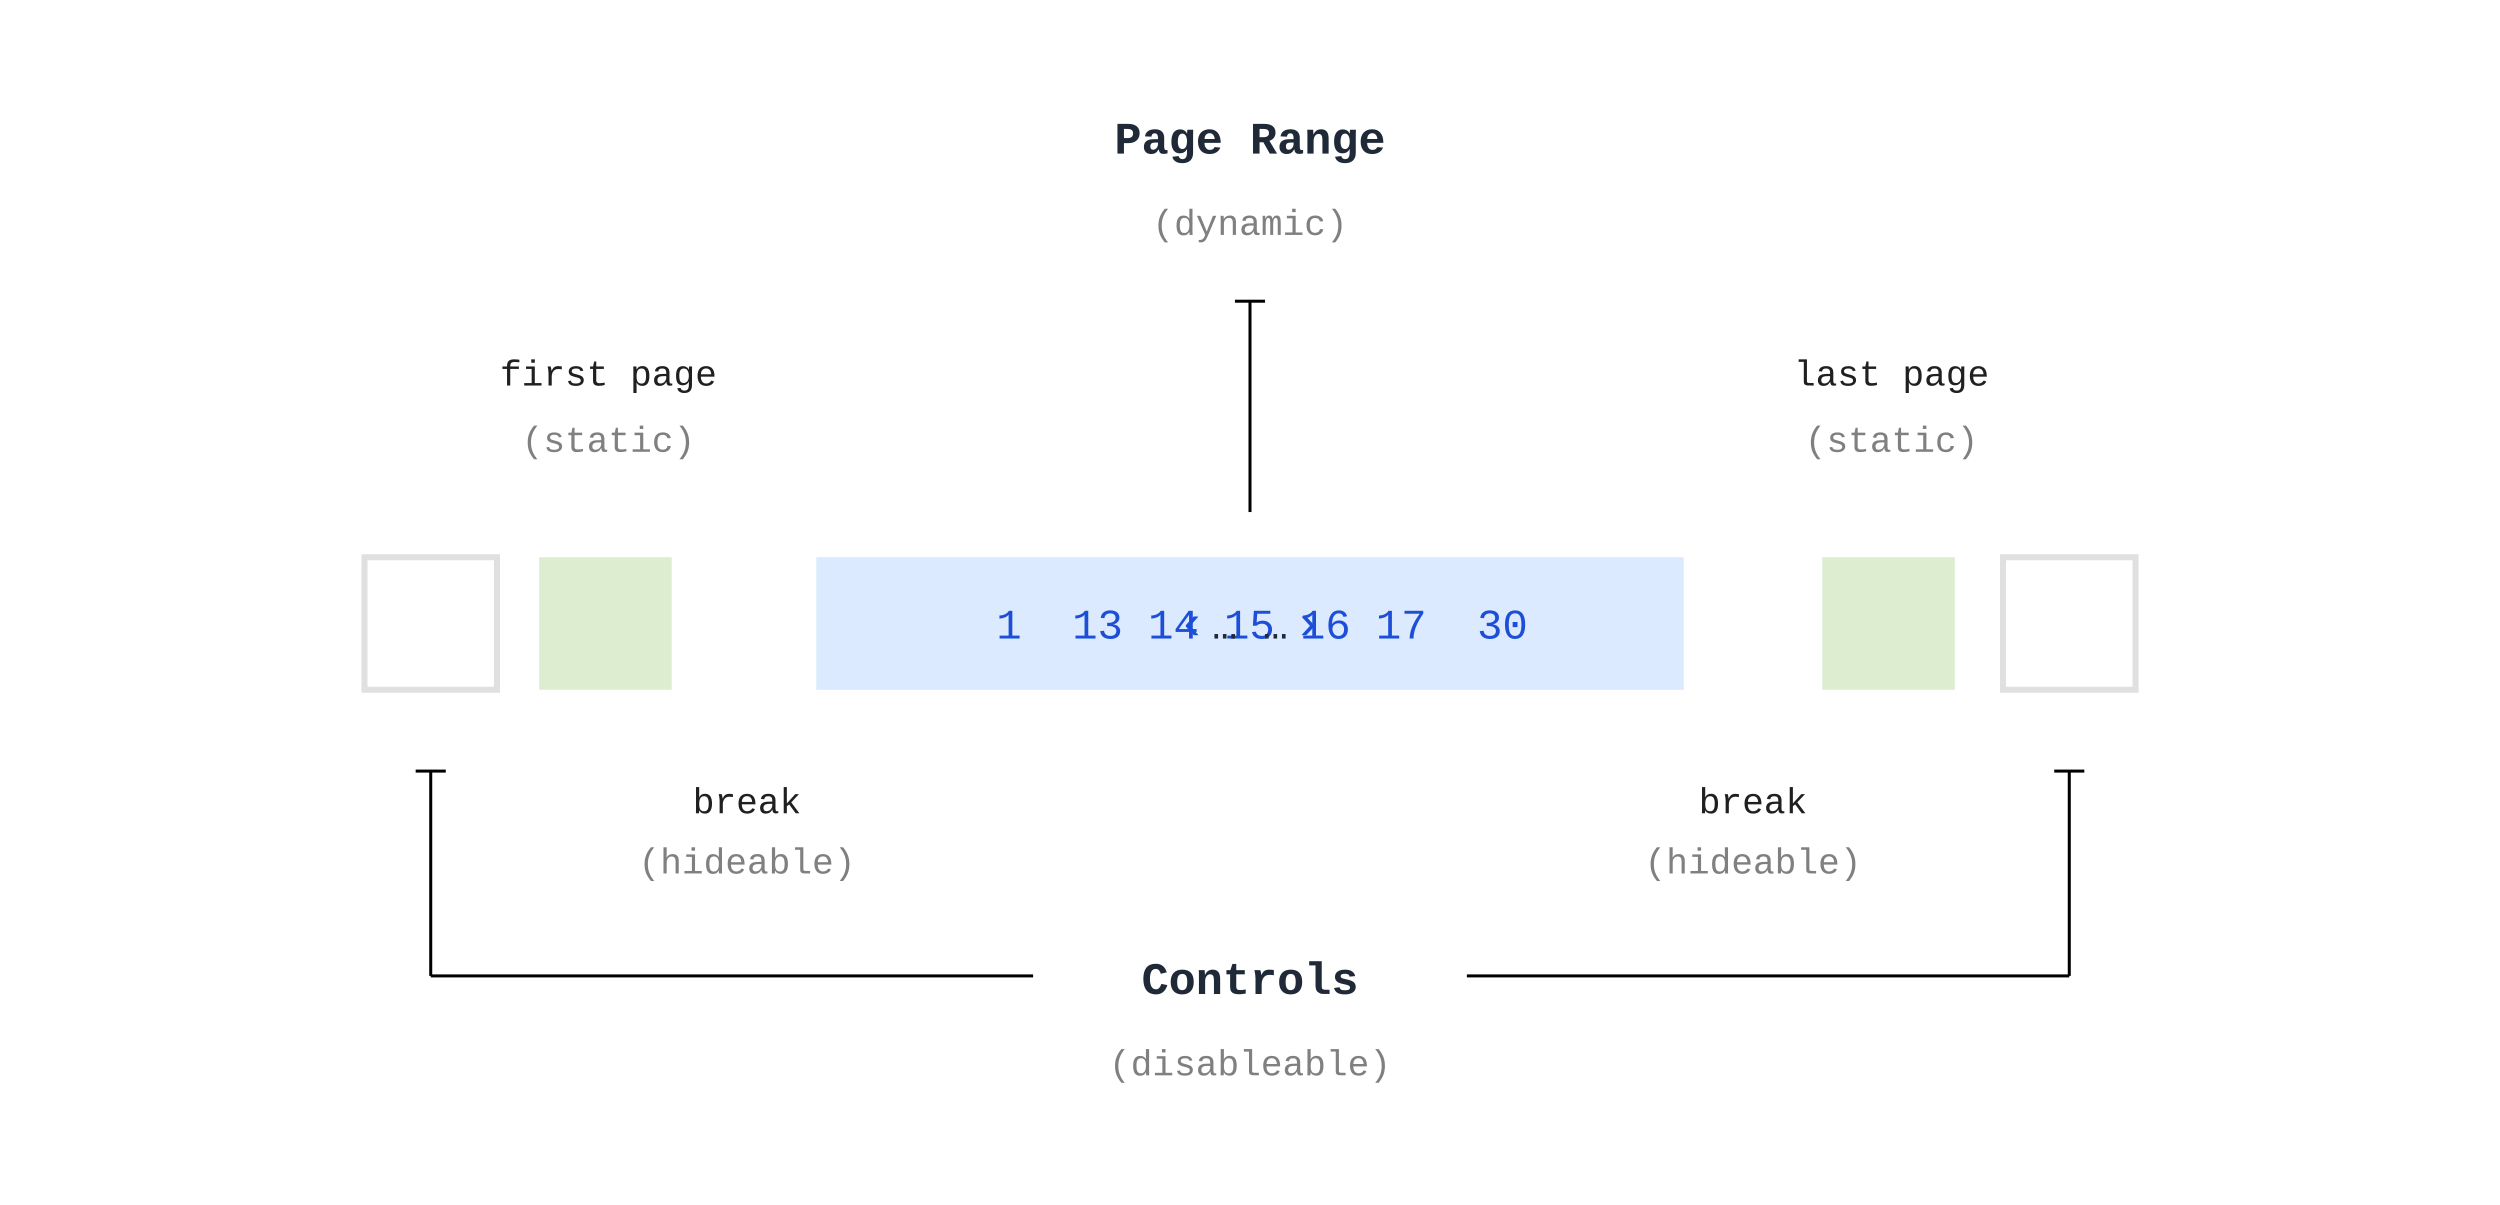
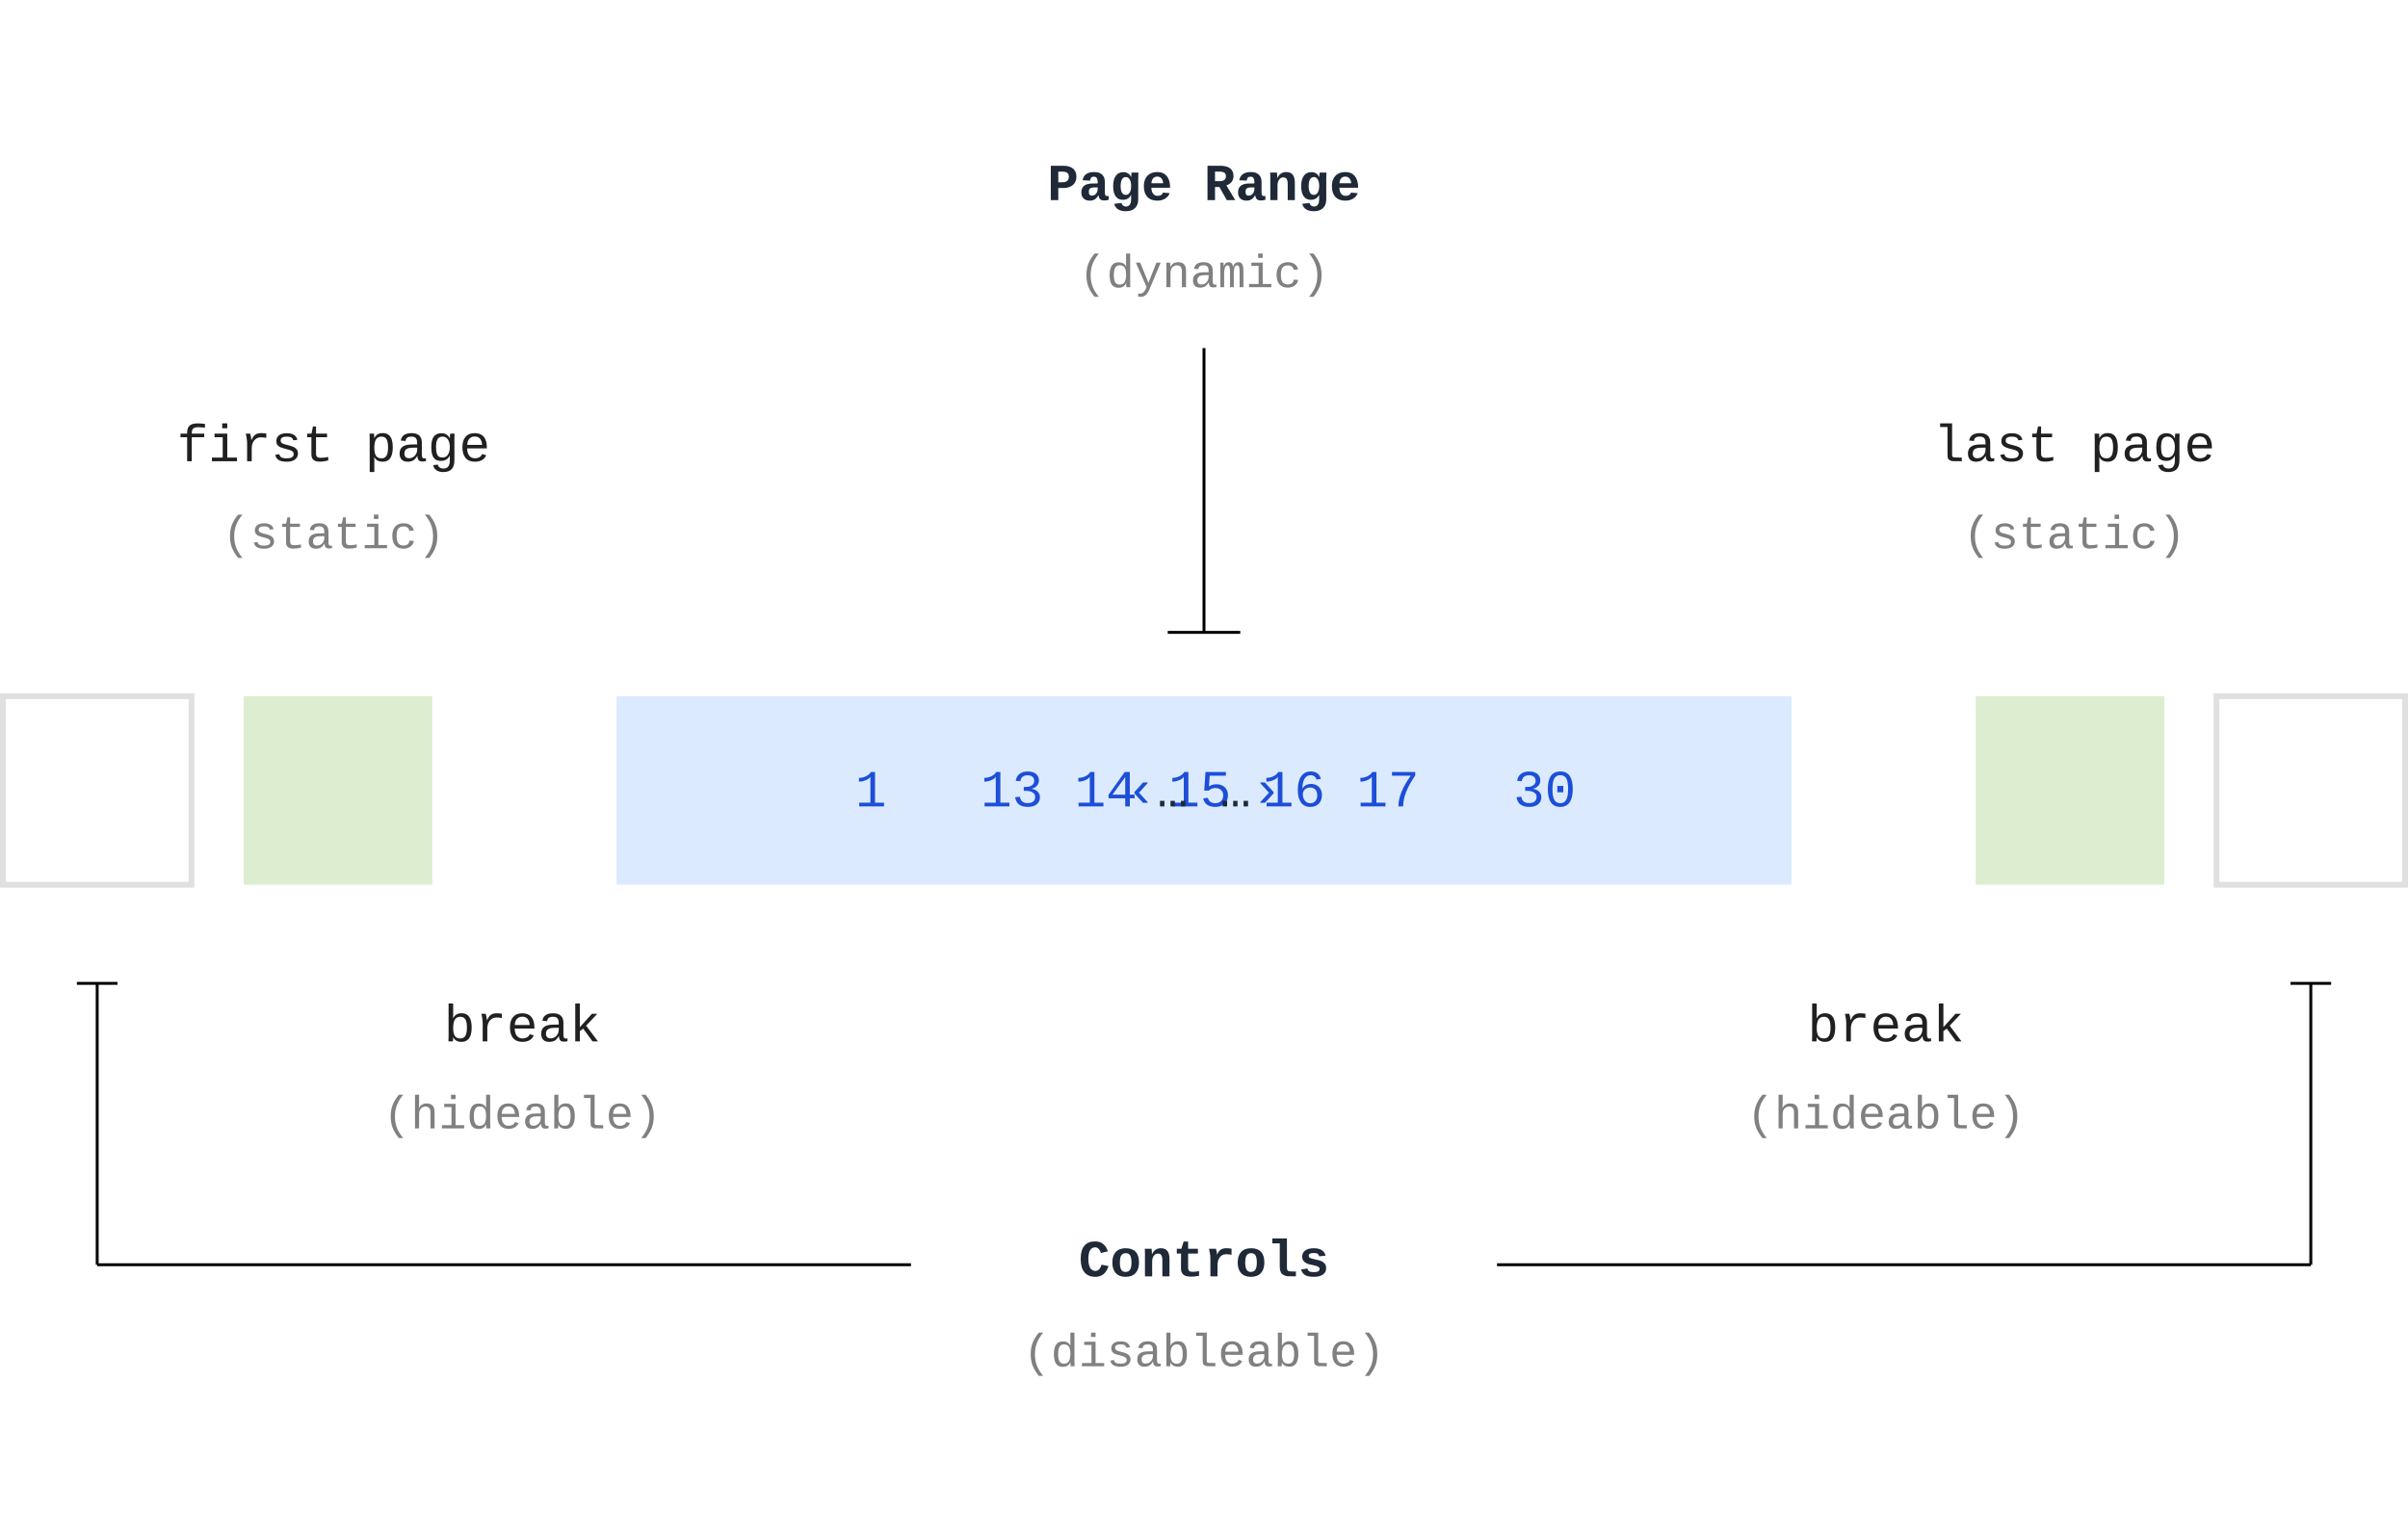
- <svg xmlns="http://www.w3.org/2000/svg" width="830" height="400" viewBox="0 0 830 400" version="1.1" xml:space="preserve">
+ <svg xmlns="http://www.w3.org/2000/svg" width="830" height="530" viewBox="0 0 830 530" version="1.1" xml:space="preserve" fill="none">
  <style>
  svg {
    font-family: ui-monospace, SFMono-Regular, Menlo, Monaco, Consolas, "Liberation Mono", "Courier New", monospace;
-     background-color: white;
  }
  .link {
    font-style: normal;
    font-weight: normal;
-     font-size: 14px;
+     font-size: 18px;
    text-align: center;
    text-anchor: middle;
    fill-opacity: 1;
    fill: #1d4ed8;
  }
  .sepr {
-     font-size: 14px;
+     font-size: 18px;
    fill: #1f2937;
  }
  .descr {
    font-weight: bold;
    fill: #1f2937;
-     font-size: 15px;
+     font-size: 18px;
  }
  .hint {
    fill: #808080;
-     font-size: 12px;
+     font-size: 16px;
  }
  .norm {
    fill: #202020;
-     font-size: 12px;
+     font-size: 18px;
  }
  .controls {
-     font-size: 16px;
+     font-size: 18px;
    fill: #1d4ed8;
  }
  .box-range {
    fill: #dbeafe;
  }
  .box-ctrls {
    stroke: #e0e0e0;
    stroke-width: 2;
    fill: none;
  }
  .box-static {
    fill: #dcedd0;
  }
  line {
    stroke-width: 1;
    stroke: black;
  }
  </style>
-   <text xml:space="preserve" class="descr" x="415" y="51" text-anchor="middle">Page Range</text>
-   <text xml:space="preserve" class="hint" x="415" y="78" text-anchor="middle">(dynamic)</text>
-   <text xml:space="preserve" class="norm" x="202" y="128" text-anchor="middle">first page</text>
-   <text xml:space="preserve" class="hint" x="202" y="150" text-anchor="middle">(static)</text>
-   <text xml:space="preserve" class="norm" x="628" y="128" text-anchor="middle">last page</text>
-   <text xml:space="preserve" class="hint" x="628" y="150" text-anchor="middle">(static)</text>
-   <text xml:space="preserve" class="norm" x="248" y="270" text-anchor="middle">break</text>
-   <text xml:space="preserve" class="hint" x="248" y="290" text-anchor="middle">(hideable)</text>
-   <text xml:space="preserve" class="norm" x="582" y="270" text-anchor="middle">break</text>
-   <text xml:space="preserve" class="hint" x="582" y="290" text-anchor="middle">(hideable)</text>
-   <text xml:space="preserve" class="descr" x="415" y="330" text-anchor="middle">Controls</text>
-   <text xml:space="preserve" class="hint" x="415" y="357" text-anchor="middle">(disableable)</text>
-   <line x1="410" y1="100" x2="420" y2="100" />
-   <line x1="415" y1="100" x2="415" y2="170" />
-   <line x1="138" y1="256" x2="148" y2="256" />
-   <line x1="143" y1="256" x2="143" y2="324" />
-   <line x1="143" y1="324" x2="343" y2="324" />
-   <line x1="682" y1="256" x2="692" y2="256" />
-   <line x1="687" y1="256" x2="687" y2="324" />
-   <line x1="687" y1="324" x2="487" y2="324" />
-   <rect class="box-ctrls" width="44" height="44" x="121" y="185" />
-   <rect class="box-static" width="44" height="44" x="179" y="185" />
-   <rect class="box-range" width="288" height="44" x="271" y="185" />
-   <rect class="box-static" width="44" height="44" x="605" y="185" />
-   <rect class="box-ctrls" width="44" height="44" x="665" y="185" />
-   <text xml:space="preserve" class="link" x="419" y="212" text-anchor="middle" word-spacing="32.6">1  13 14 15 16 17  30</text>
-   <text xml:space="preserve" class="sepr" x="415" y="212" text-anchor="middle" word-spacing="320">… …</text>
-   <text xml:space="preserve" class="controls" x="415" y="212" text-anchor="middle" word-spacing="169">‹   ›</text>
+   <text xml:space="preserve" class="descr" x="415" y="69" text-anchor="middle">Page Range</text>
+   <text xml:space="preserve" class="hint" x="415" y="99" text-anchor="middle">(dynamic)</text>
+   <text xml:space="preserve" class="norm" x="115" y="159" text-anchor="middle">first page</text>
+   <text xml:space="preserve" class="hint" x="115" y="189" text-anchor="middle">(static)</text>
+   <text xml:space="preserve" class="norm" x="715" y="159" text-anchor="middle">last page</text>
+   <text xml:space="preserve" class="hint" x="715" y="189" text-anchor="middle">(static)</text>
+   <text xml:space="preserve" class="norm" x="180" y="359" text-anchor="middle">break</text>
+   <text xml:space="preserve" class="hint" x="180" y="389" text-anchor="middle">(hideable)</text>
+   <text xml:space="preserve" class="norm" x="650" y="359" text-anchor="middle">break</text>
+   <text xml:space="preserve" class="hint" x="650" y="389" text-anchor="middle">(hideable)</text>
+   <text xml:space="preserve" class="descr" x="415" y="440" text-anchor="middle">Controls</text>
+   <text xml:space="preserve" class="hint" x="415" y="471" text-anchor="middle">(disableable)</text>
+   <line x1="402.5" y1="218" x2="427.5" y2="218" />
+   <line x1="415" y1="120" x2="415" y2="218" />
+   <line x1="26.5" y1="339" x2="40.5" y2="339" />
+   <line x1="33.5" y1="339" x2="33.5" y2="436" />
+   <line x1="33.5" y1="436" x2="314" y2="436" />
+   <line x1="789.5" y1="339" x2="803.5" y2="339" />
+   <line x1="796.5" y1="339" x2="796.5" y2="436" />
+   <line x1="796.5" y1="436" x2="516" y2="436" />
+   <rect class="box-ctrls" width="65" height="65" y="240" x="1" />
+   <rect class="box-static" width="65" height="65" y="240" x="84" />
+   <rect class="box-range" width="405" height="65" y="240" x="212.5" />
+   <rect class="box-static" width="65" height="65" y="240" x="681" />
+   <rect class="box-ctrls" width="65" height="65" y="240" x="764" />
+   <text xml:space="preserve" class="link" x="419" y="278" text-anchor="middle" word-spacing="36.5">1   13 14 15 16 17   30</text>
+   <text xml:space="preserve" class="sepr" x="415" y="278" text-anchor="middle" word-spacing="450">… …</text>
+   <text xml:space="preserve" class="controls" x="415" y="278" text-anchor="middle" word-spacing="240">‹   ›</text>
</svg>
